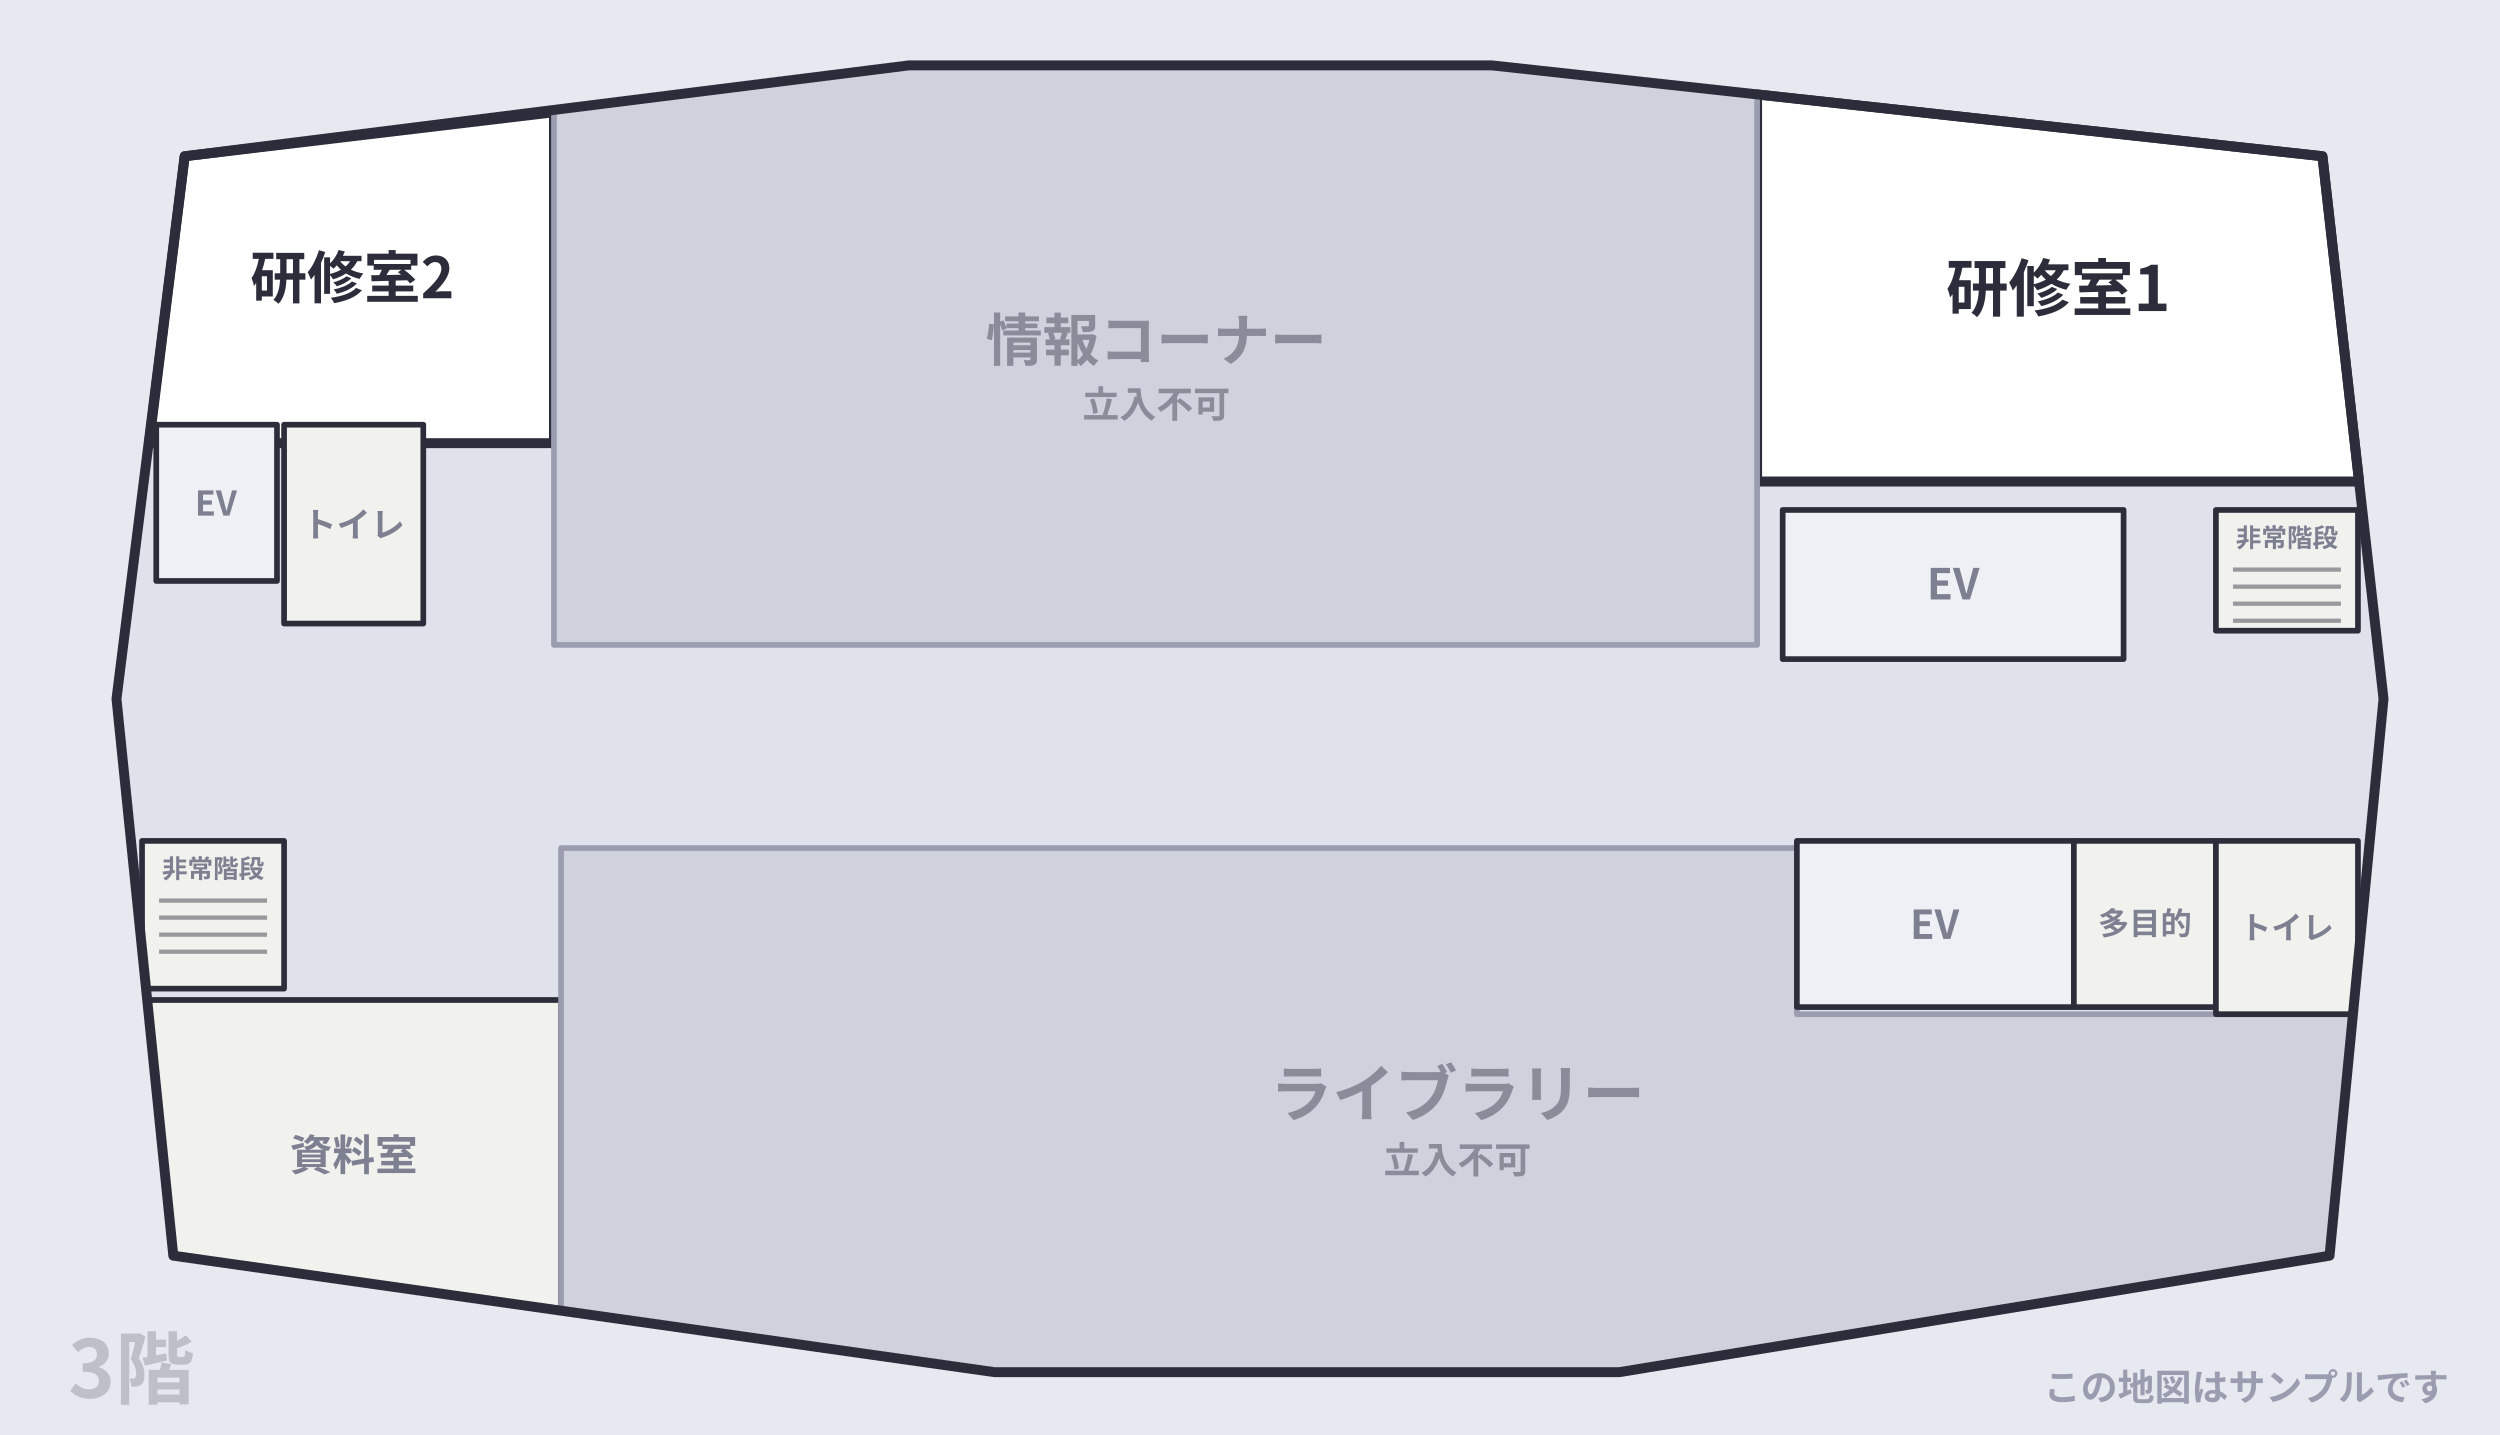
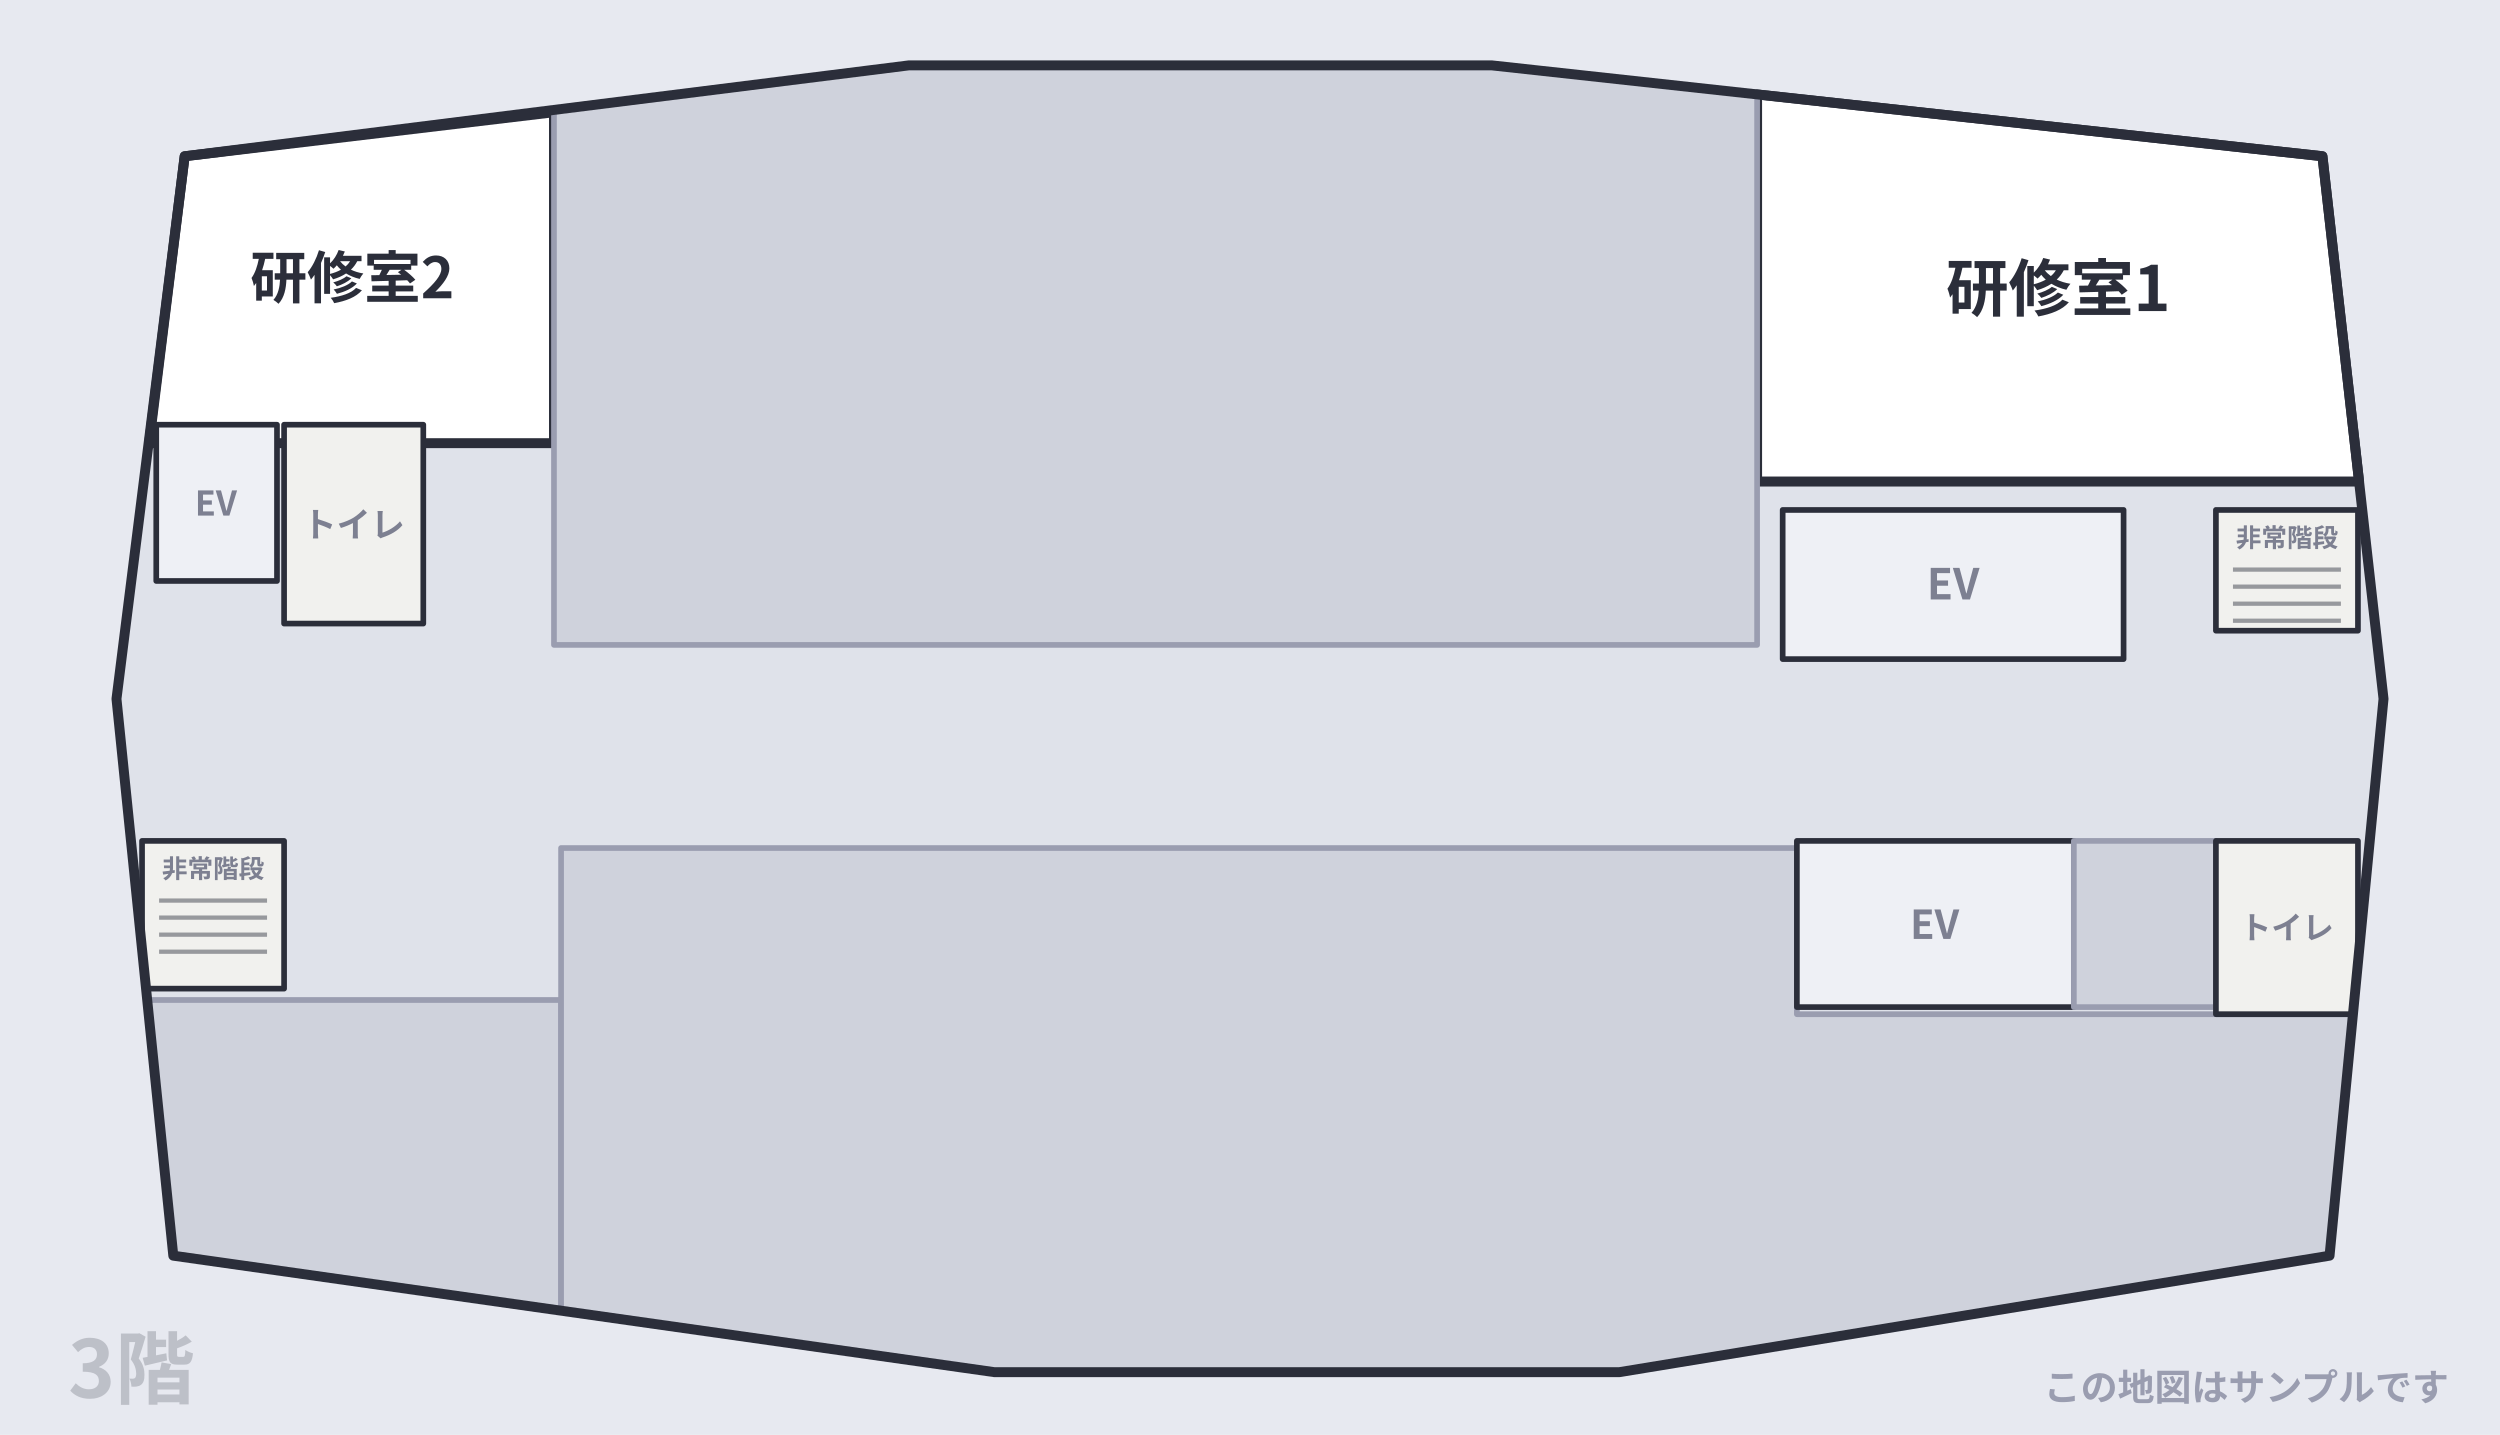
<svg xmlns="http://www.w3.org/2000/svg" viewBox="0 0 1760 1010" width="1760" height="1010">
  <rect width="1760" height="1010" fill="#e7e9f0" />
  <polygon points="130.0,110.0 640.0,46.0 1050.0,46.0 1635.0,110.0 1678.0,492.0 1640.0,884.0 1140.0,966.0 700.0,966.0 122.0,884.0 82.0,492.0" fill="#dfe2ea" />
  <polygon points="390.0,79.0 130.0,110.0 105.0,312.0 390.0,312.0" fill="#ffffff" stroke="#2b2e3a" stroke-width="7" stroke-linejoin="round" />
  <text x="248" y="210" text-anchor="middle" font-family="'Hiragino Sans','Noto Sans JP','Noto Sans CJK JP','IPAGothic',sans-serif" font-size="40" font-weight="800" fill="#2b2e3a">研修室2</text>
  <polygon points="1635.0,110.0 1237.0,66.5 1237.0,339.0 1660.8,339.0" fill="#ffffff" stroke="#2b2e3a" stroke-width="7" stroke-linejoin="round" />
  <text x="1449" y="219" text-anchor="middle" font-family="'Hiragino Sans','Noto Sans JP','Noto Sans CJK JP','IPAGothic',sans-serif" font-size="44" font-weight="800" fill="#2b2e3a">研修室1</text>
  <polygon points="1237.0,454.0 390.0,454.0 390.0,77.4 640.0,46.0 1050.0,46.0 1237.0,66.5" fill="#cfd2dc" stroke="#9a9db0" stroke-width="4" stroke-linejoin="round" />
-   <text x="814" y="254" text-anchor="middle" font-family="'Hiragino Sans','Noto Sans JP','Noto Sans CJK JP','IPAGothic',sans-serif" font-size="40" font-weight="800" fill="#8a8d99">情報コーナー</text>
-   <text x="814" y="294" text-anchor="middle" font-family="'Hiragino Sans','Noto Sans JP','Noto Sans CJK JP','IPAGothic',sans-serif" font-size="26" font-weight="700" fill="#8a8d99">立入不可</text>
-   <polygon points="395.0,704.0 395.0,922.7 122.0,884.0 103.6,704.0" fill="#f1f1ee" stroke="#2b2e3a" stroke-width="4" stroke-linejoin="round" />
-   <text x="249" y="824" text-anchor="middle" font-family="'Hiragino Sans','Noto Sans JP','Noto Sans CJK JP','IPAGothic',sans-serif" font-size="30" font-weight="700" fill="#7d8091">資料室</text>
+   <polygon points="395.0,704.0 395.0,922.7 122.0,884.0 103.6,704.0" fill="#cfd2dc" stroke="#9a9db0" stroke-width="4" stroke-linejoin="round" />
  <polygon points="1265.0,597.0 1265.0,714.0 1656.5,714.0 1640.0,884.0 1140.0,966.0 700.0,966.0 395.0,922.7 395.0,597.0" fill="#cfd2dc" stroke="#9a9db0" stroke-width="4" stroke-linejoin="round" />
-   <text x="1026" y="786" text-anchor="middle" font-family="'Hiragino Sans','Noto Sans JP','Noto Sans CJK JP','IPAGothic',sans-serif" font-size="44" font-weight="800" fill="#8a8d99">ライブラリー</text>
-   <text x="1026" y="826" text-anchor="middle" font-family="'Hiragino Sans','Noto Sans JP','Noto Sans CJK JP','IPAGothic',sans-serif" font-size="26" font-weight="700" fill="#8a8d99">立入不可</text>
  <polygon points="195.0,409.0 110.0,409.0 110.0,299.0 195.0,299.0" fill="#eef0f5" stroke="#2b2e3a" stroke-width="4" stroke-linejoin="round" />
  <text x="152" y="363" text-anchor="middle" font-family="'Hiragino Sans','Noto Sans JP','Noto Sans CJK JP','IPAGothic',sans-serif" font-size="24" font-weight="700" fill="#7d8091">EV</text>
  <polygon points="298.0,439.0 200.0,439.0 200.0,299.0 298.0,299.0" fill="#f1f1ee" stroke="#2b2e3a" stroke-width="4" stroke-linejoin="round" />
  <text x="249" y="378" text-anchor="middle" font-family="'Hiragino Sans','Noto Sans JP','Noto Sans CJK JP','IPAGothic',sans-serif" font-size="24" font-weight="700" fill="#7d8091">トイレ</text>
  <polygon points="1495.0,464.0 1255.0,464.0 1255.0,359.0 1495.0,359.0" fill="#eef0f5" stroke="#2b2e3a" stroke-width="4" stroke-linejoin="round" />
  <text x="1375" y="422" text-anchor="middle" font-family="'Hiragino Sans','Noto Sans JP','Noto Sans CJK JP','IPAGothic',sans-serif" font-size="30" font-weight="700" fill="#7d8091">EV</text>
  <polygon points="1660.0,444.0 1560.0,444.0 1560.0,359.0 1660.0,359.0" fill="#f1f1ee" stroke="#2b2e3a" stroke-width="4" stroke-linejoin="round" />
  <line x1="1572" y1="401" x2="1648" y2="401" stroke="#2b2e3a" stroke-width="3" opacity=".45" />
  <line x1="1572" y1="413" x2="1648" y2="413" stroke="#2b2e3a" stroke-width="3" opacity=".45" />
  <line x1="1572" y1="425" x2="1648" y2="425" stroke="#2b2e3a" stroke-width="3" opacity=".45" />
  <line x1="1572" y1="437" x2="1648" y2="437" stroke="#2b2e3a" stroke-width="3" opacity=".45" />
  <text x="1610" y="385" text-anchor="middle" font-family="'Hiragino Sans','Noto Sans JP','Noto Sans CJK JP','IPAGothic',sans-serif" font-size="18" font-weight="700" fill="#7d8091">非常階段</text>
  <polygon points="1460.0,709.0 1265.0,709.0 1265.0,592.0 1460.0,592.0" fill="#eef0f5" stroke="#2b2e3a" stroke-width="4" stroke-linejoin="round" />
  <text x="1362" y="661" text-anchor="middle" font-family="'Hiragino Sans','Noto Sans JP','Noto Sans CJK JP','IPAGothic',sans-serif" font-size="28" font-weight="700" fill="#7d8091">EV</text>
-   <polygon points="1560.0,709.0 1460.0,709.0 1460.0,592.0 1560.0,592.0" fill="#f1f1ee" stroke="#2b2e3a" stroke-width="4" stroke-linejoin="round" />
-   <text x="1510" y="658" text-anchor="middle" font-family="'Hiragino Sans','Noto Sans JP','Noto Sans CJK JP','IPAGothic',sans-serif" font-size="22" font-weight="700" fill="#7d8091">多目的</text>
+   <polygon points="1560.0,709.0 1460.0,709.0 1460.0,592.0 1560.0,592.0" fill="#cfd2dc" stroke="#9a9db0" stroke-width="4" stroke-linejoin="round" />
  <polygon points="1660.0,592.0 1660.0,677.7 1656.5,714.0 1560.0,714.0 1560.0,592.0" fill="#f1f1ee" stroke="#2b2e3a" stroke-width="4" stroke-linejoin="round" />
  <text x="1610" y="661" text-anchor="middle" font-family="'Hiragino Sans','Noto Sans JP','Noto Sans CJK JP','IPAGothic',sans-serif" font-size="22" font-weight="700" fill="#7d8091">トイレ</text>
  <polygon points="200.0,696.0 102.8,696.0 100.0,668.4 100.0,592.0 200.0,592.0" fill="#f1f1ee" stroke="#2b2e3a" stroke-width="4" stroke-linejoin="round" />
  <line x1="112" y1="634" x2="188" y2="634" stroke="#2b2e3a" stroke-width="3" opacity=".45" />
  <line x1="112" y1="646" x2="188" y2="646" stroke="#2b2e3a" stroke-width="3" opacity=".45" />
  <line x1="112" y1="658" x2="188" y2="658" stroke="#2b2e3a" stroke-width="3" opacity=".45" />
  <line x1="112" y1="670" x2="188" y2="670" stroke="#2b2e3a" stroke-width="3" opacity=".45" />
  <text x="150" y="618" text-anchor="middle" font-family="'Hiragino Sans','Noto Sans JP','Noto Sans CJK JP','IPAGothic',sans-serif" font-size="18" font-weight="700" fill="#7d8091">非常階段</text>
  <polygon points="130.0,110.0 640.0,46.0 1050.0,46.0 1635.0,110.0 1678.0,492.0 1640.0,884.0 1140.0,966.0 700.0,966.0 122.0,884.0 82.0,492.0" fill="none" stroke="#2b2e3a" stroke-width="7" stroke-linejoin="round" />
  <text x="48" y="984" text-anchor="start" font-family="'Hiragino Sans','Noto Sans JP','Noto Sans CJK JP','IPAGothic',sans-serif" font-size="56" font-weight="900" fill="#2b2e3a" opacity=".22">3階</text>
  <text x="1724" y="986" text-anchor="end" font-family="'Hiragino Sans','Noto Sans JP','Noto Sans CJK JP','IPAGothic',sans-serif" font-size="26" font-weight="700" fill="#9a9db0">この地図はサンプルです</text>
</svg>
